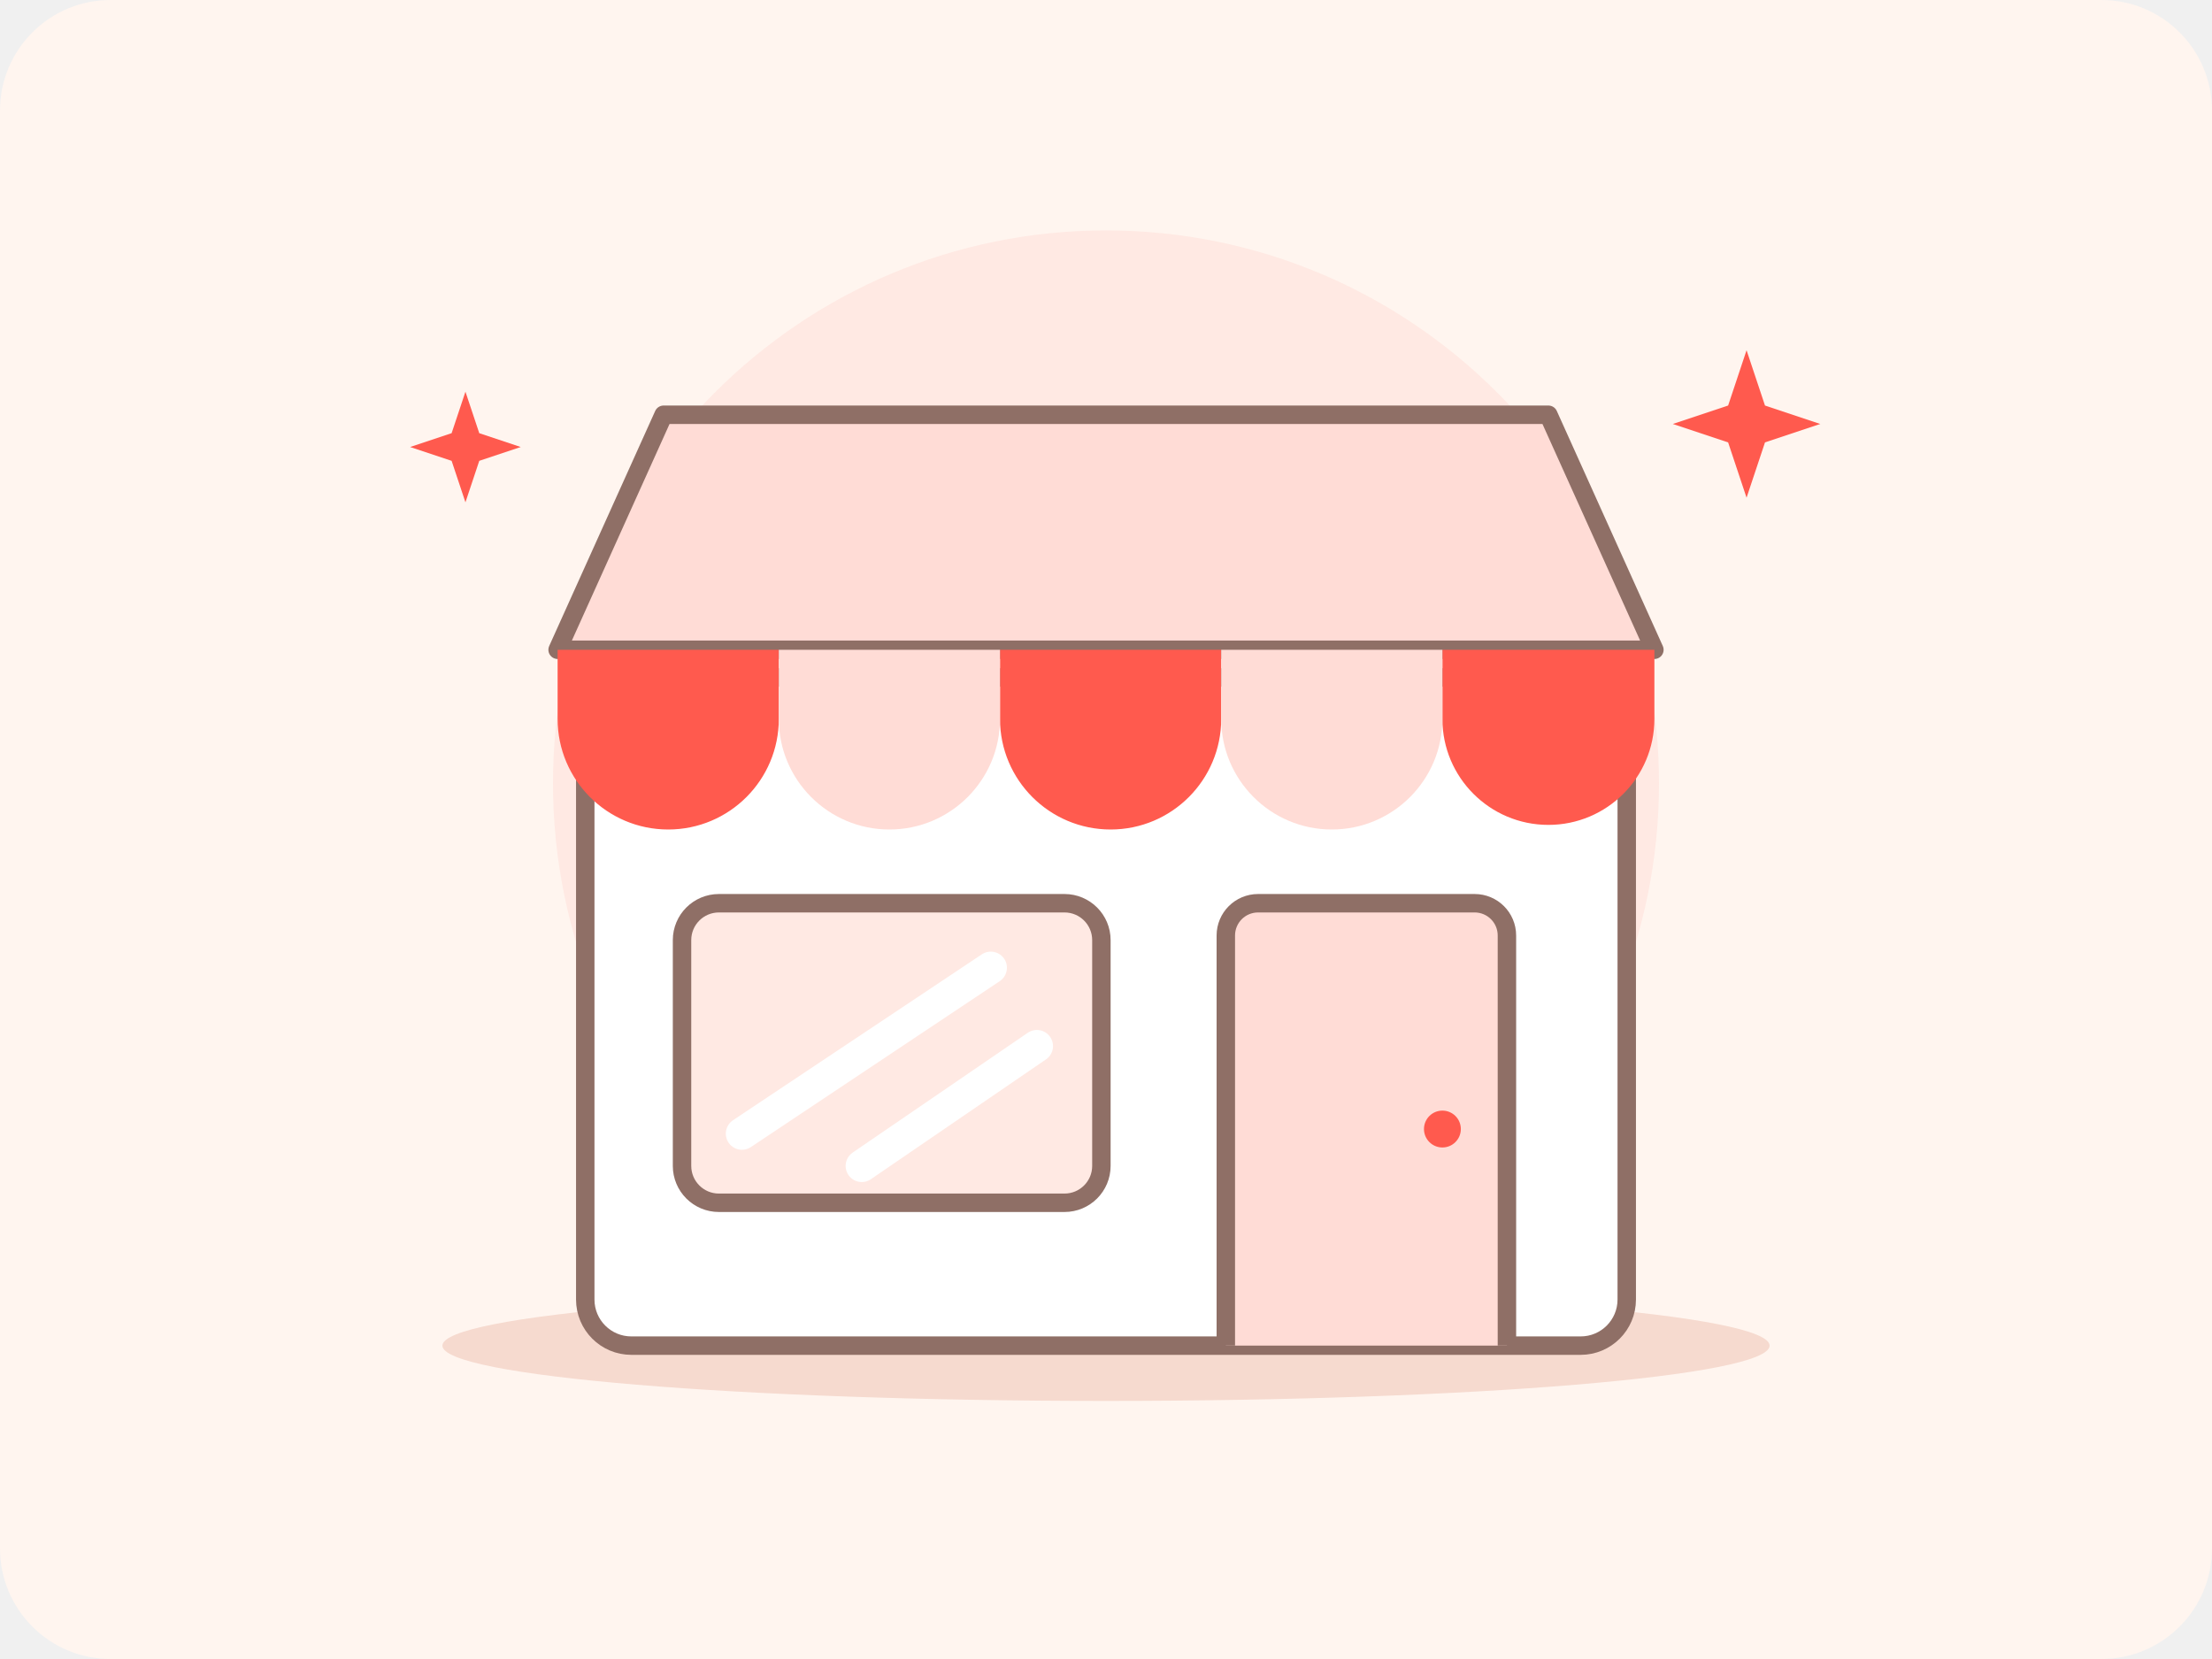
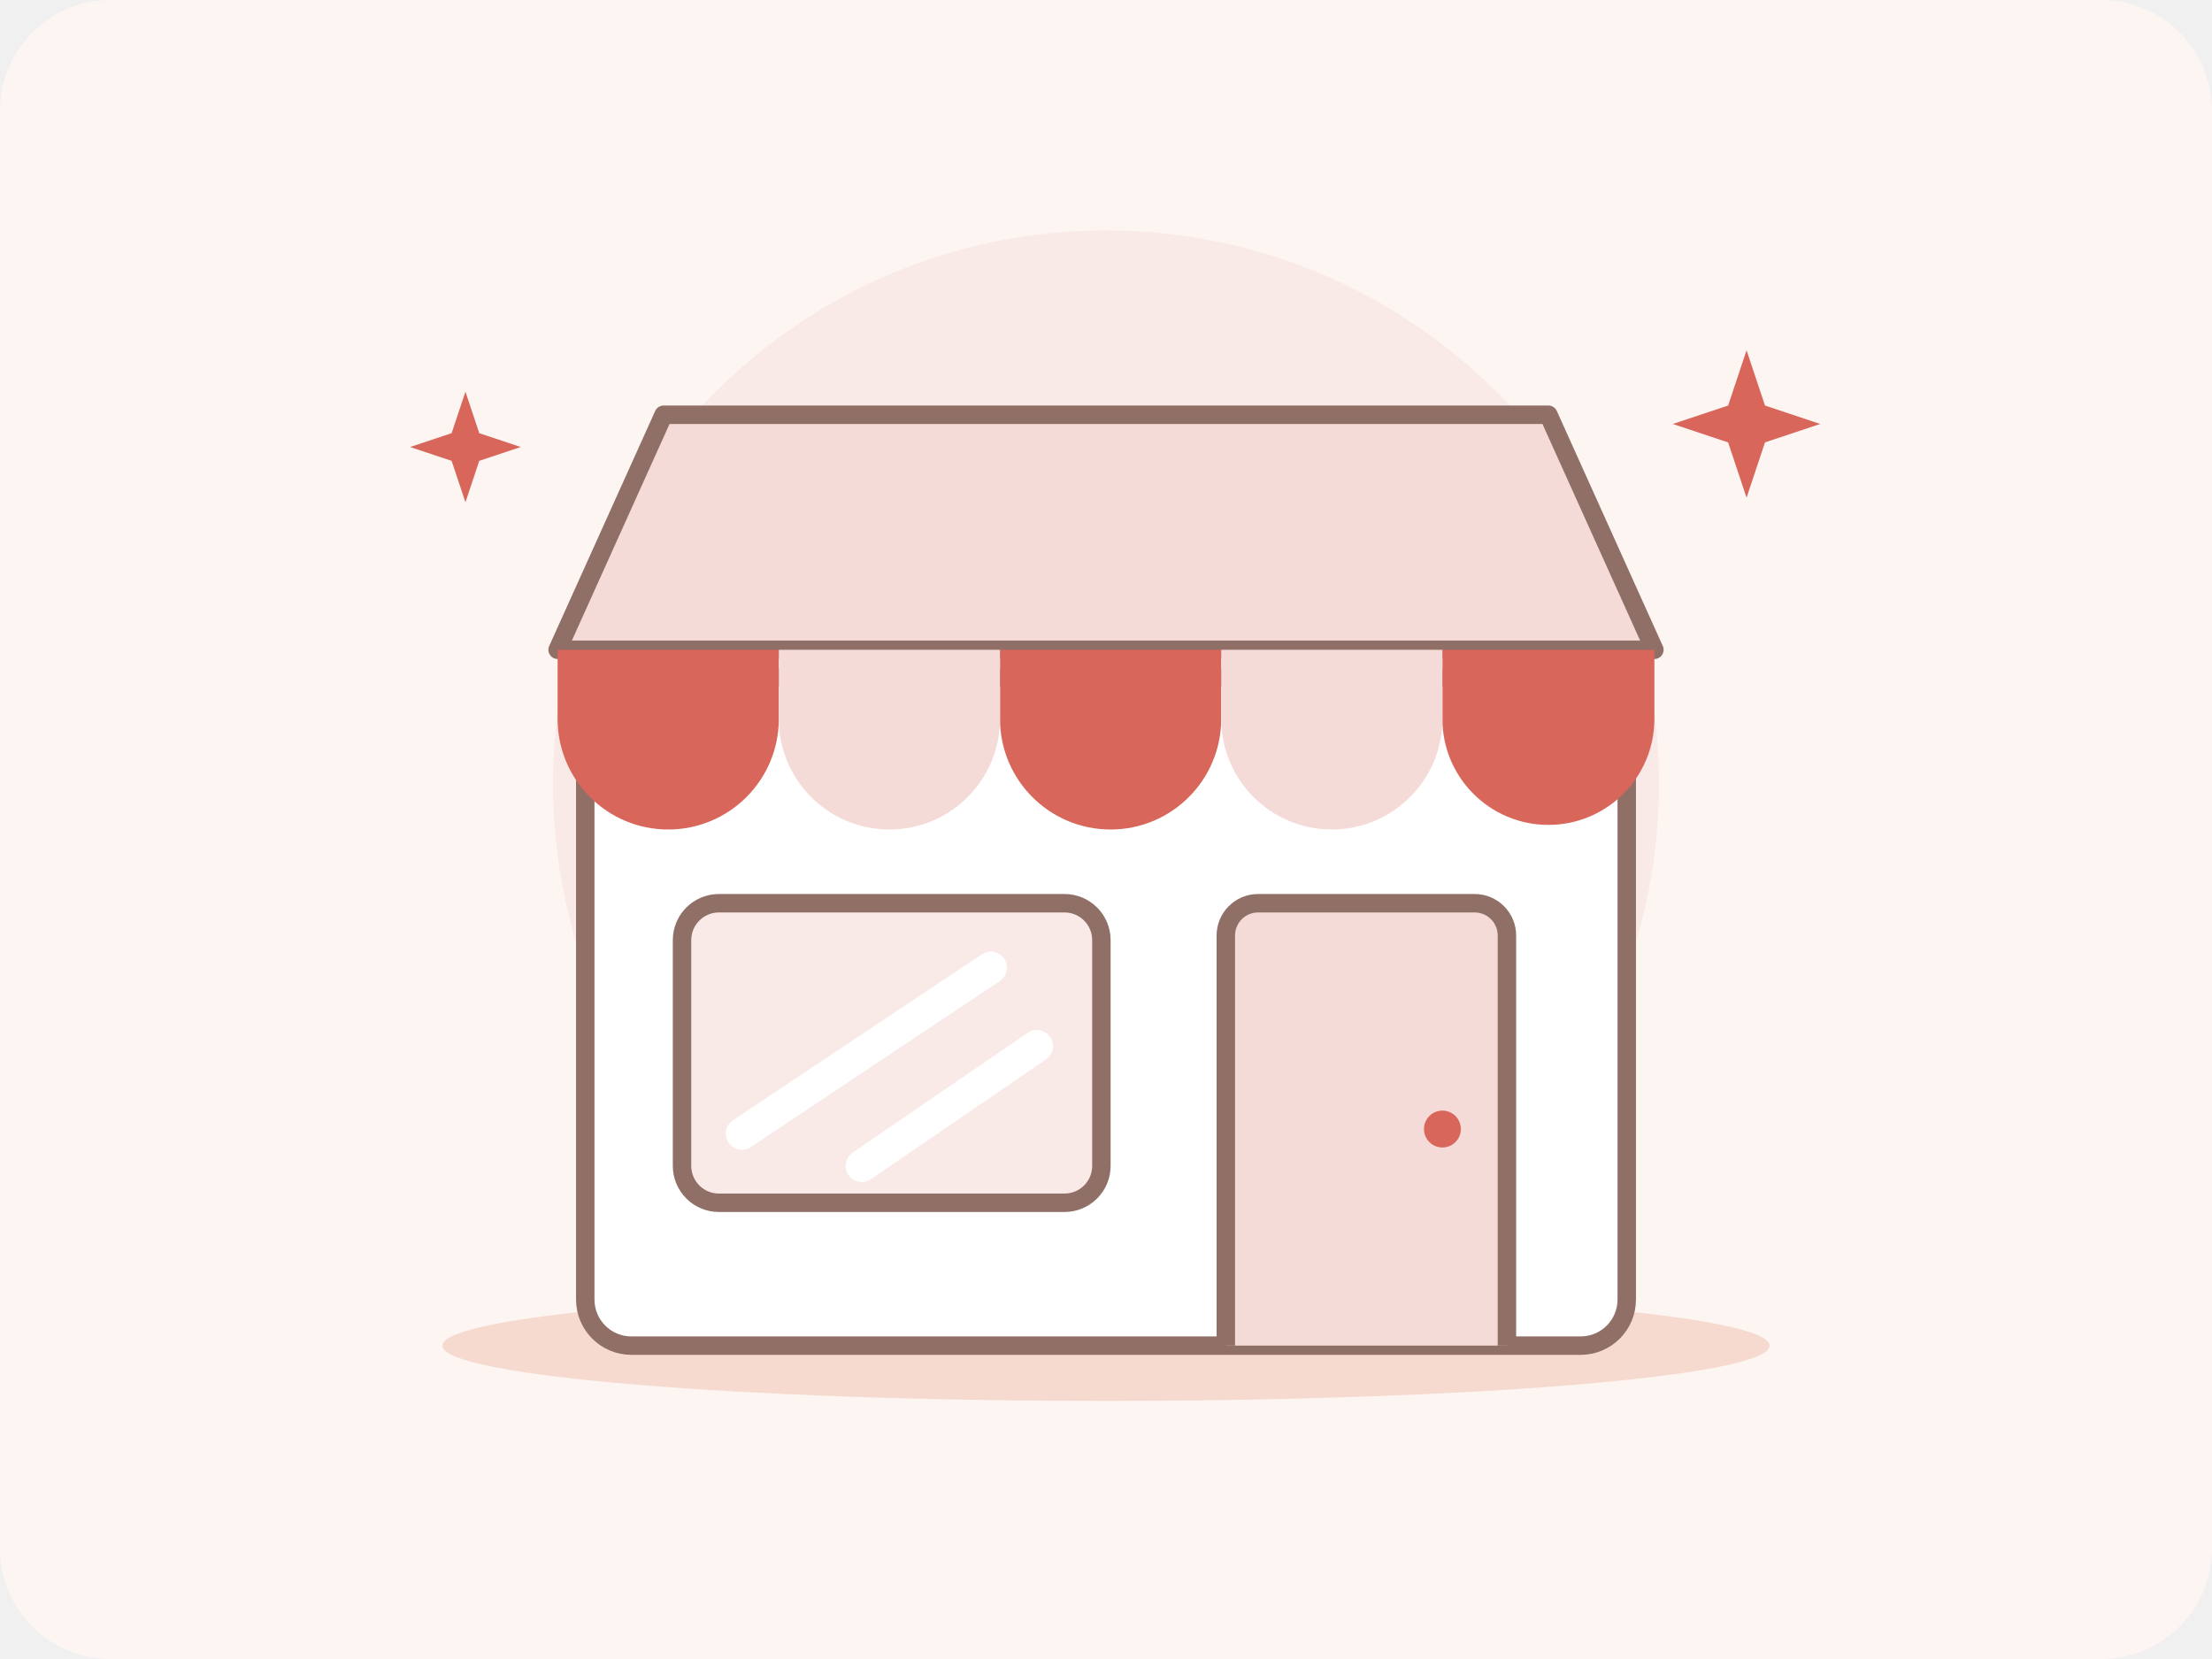
<svg xmlns="http://www.w3.org/2000/svg" width="480" height="360" viewBox="0 0 480 360" fill="none">
-   <rect width="480" height="360" rx="24" fill="#FFF5EF" />
-   <circle cx="240" cy="170" r="120" fill="#FFE9E3" />
+   <rect width="480" height="360" rx="24" fill="#FDF5F2" />
+   <circle cx="240" cy="170" r="120" fill="#F9EAE7" />
  <ellipse cx="240" cy="292" rx="144" ry="12" fill="#F6DACF" />
  <path d="M127 147h226v135a10 10 0 0 1-10 10H137a10 10 0 0 1-10-10V147Z" fill="#FFF" stroke="#8F6F66" stroke-width="4" />
-   <path d="m121 141 23-51h192l23 51H121Z" fill="#FFDCD6" stroke="#8F6F66" stroke-width="4" stroke-linejoin="round" />
-   <path d="M121 141h48v15a24 24 0 0 1-48 0v-15Zm96 0h48v15a24 24 0 0 1-48 0v-15Zm96 0h46v15a23 23 0 0 1-46 0v-15Z" fill="#FF5A4E" />
-   <path d="M169 141h48v15a24 24 0 0 1-48 0v-15Zm96 0h48v15a24 24 0 0 1-48 0v-15Z" fill="#FFDCD6" />
-   <rect x="148" y="196" width="91" height="65" rx="8" fill="#FFE9E3" stroke="#8F6F66" stroke-width="4" />
+   <path d="m121 141 23-51h192l23 51H121Z" fill="#F4DBD7" stroke="#8F6F66" stroke-width="4" stroke-linejoin="round" />
+   <path d="M121 141h48v15a24 24 0 0 1-48 0v-15Zm96 0h48v15a24 24 0 0 1-48 0v-15Zm96 0h46v15a23 23 0 0 1-46 0v-15Z" fill="#D8665A" />
+   <path d="M169 141h48v15a24 24 0 0 1-48 0v-15Zm96 0h48v15a24 24 0 0 1-48 0v-15Z" fill="#F4DBD7" />
+   <rect x="148" y="196" width="91" height="65" rx="8" fill="#F9EAE7" stroke="#8F6F66" stroke-width="4" />
  <path d="m161 246 54-36m-28 43 38-26" stroke="white" stroke-width="7" stroke-linecap="round" />
-   <path d="M266 292v-89a7 7 0 0 1 7-7h47a7 7 0 0 1 7 7v89" fill="#FFDCD6" stroke="#8F6F66" stroke-width="4" />
-   <circle cx="313" cy="245" r="4" fill="#FF5A4E" />
-   <path d="m379 76 4 12 12 4-12 4-4 12-4-12-12-4 12-4 4-12Zm-278 9 3 9 9 3-9 3-3 9-3-9-9-3 9-3 3-9Z" fill="#FF5A4E" />
+   <path d="M266 292v-89a7 7 0 0 1 7-7h47a7 7 0 0 1 7 7v89" fill="#F4DBD7" stroke="#8F6F66" stroke-width="4" />
+   <circle cx="313" cy="245" r="4" fill="#D8665A" />
+   <path d="m379 76 4 12 12 4-12 4-4 12-4-12-12-4 12-4 4-12Zm-278 9 3 9 9 3-9 3-3 9-3-9-9-3 9-3 3-9Z" fill="#D8665A" />
</svg>
